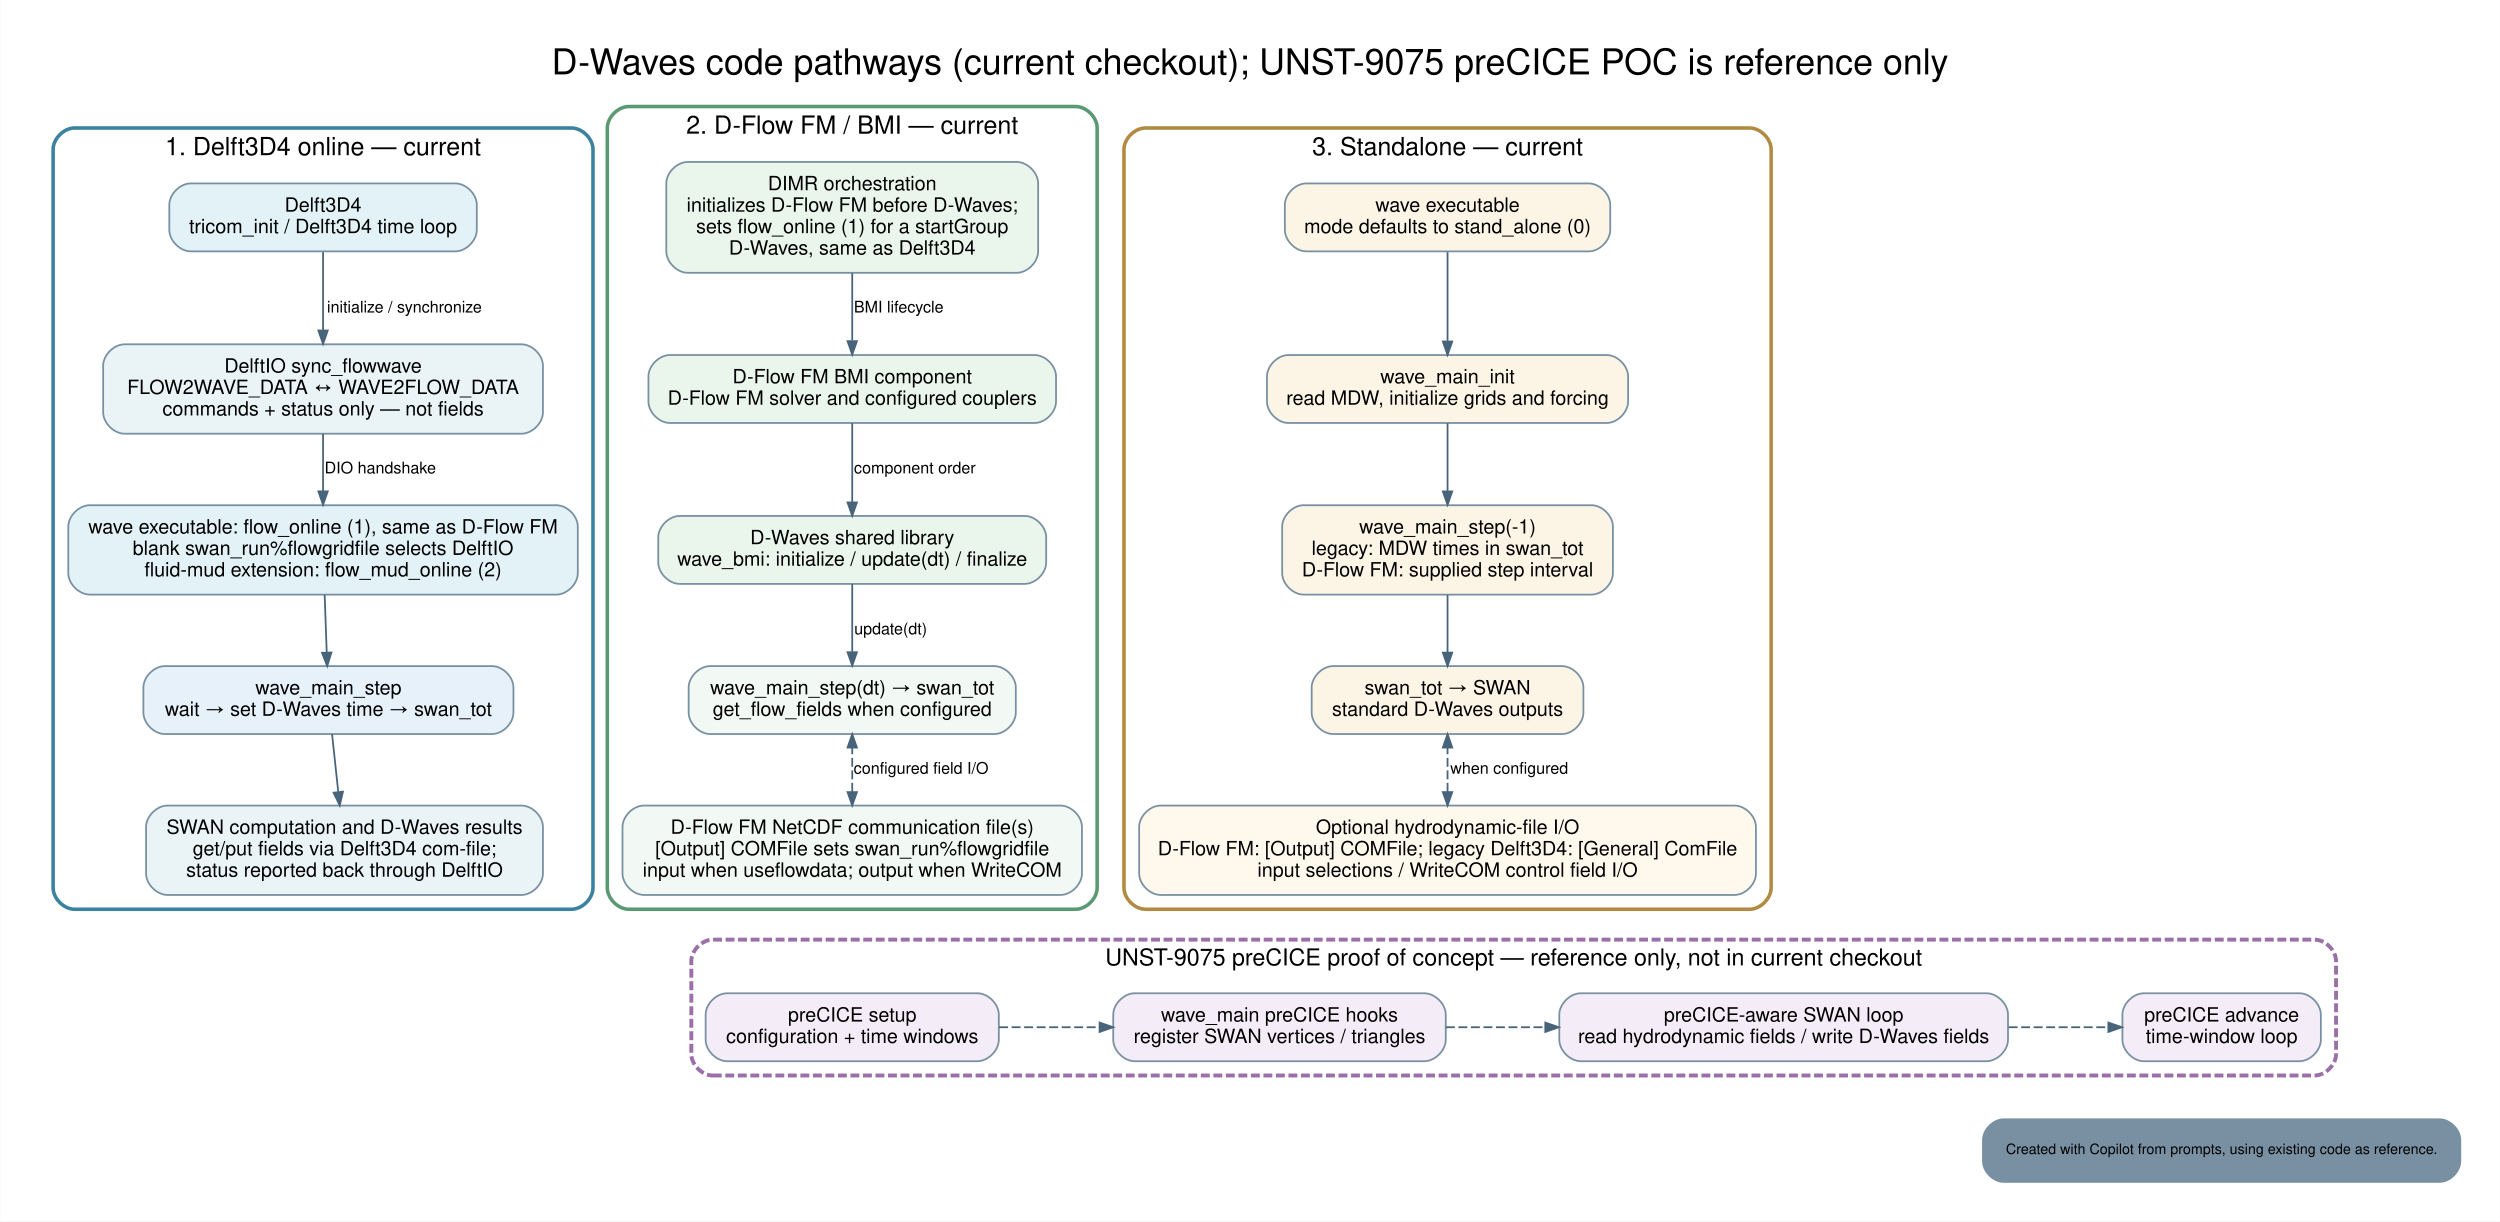
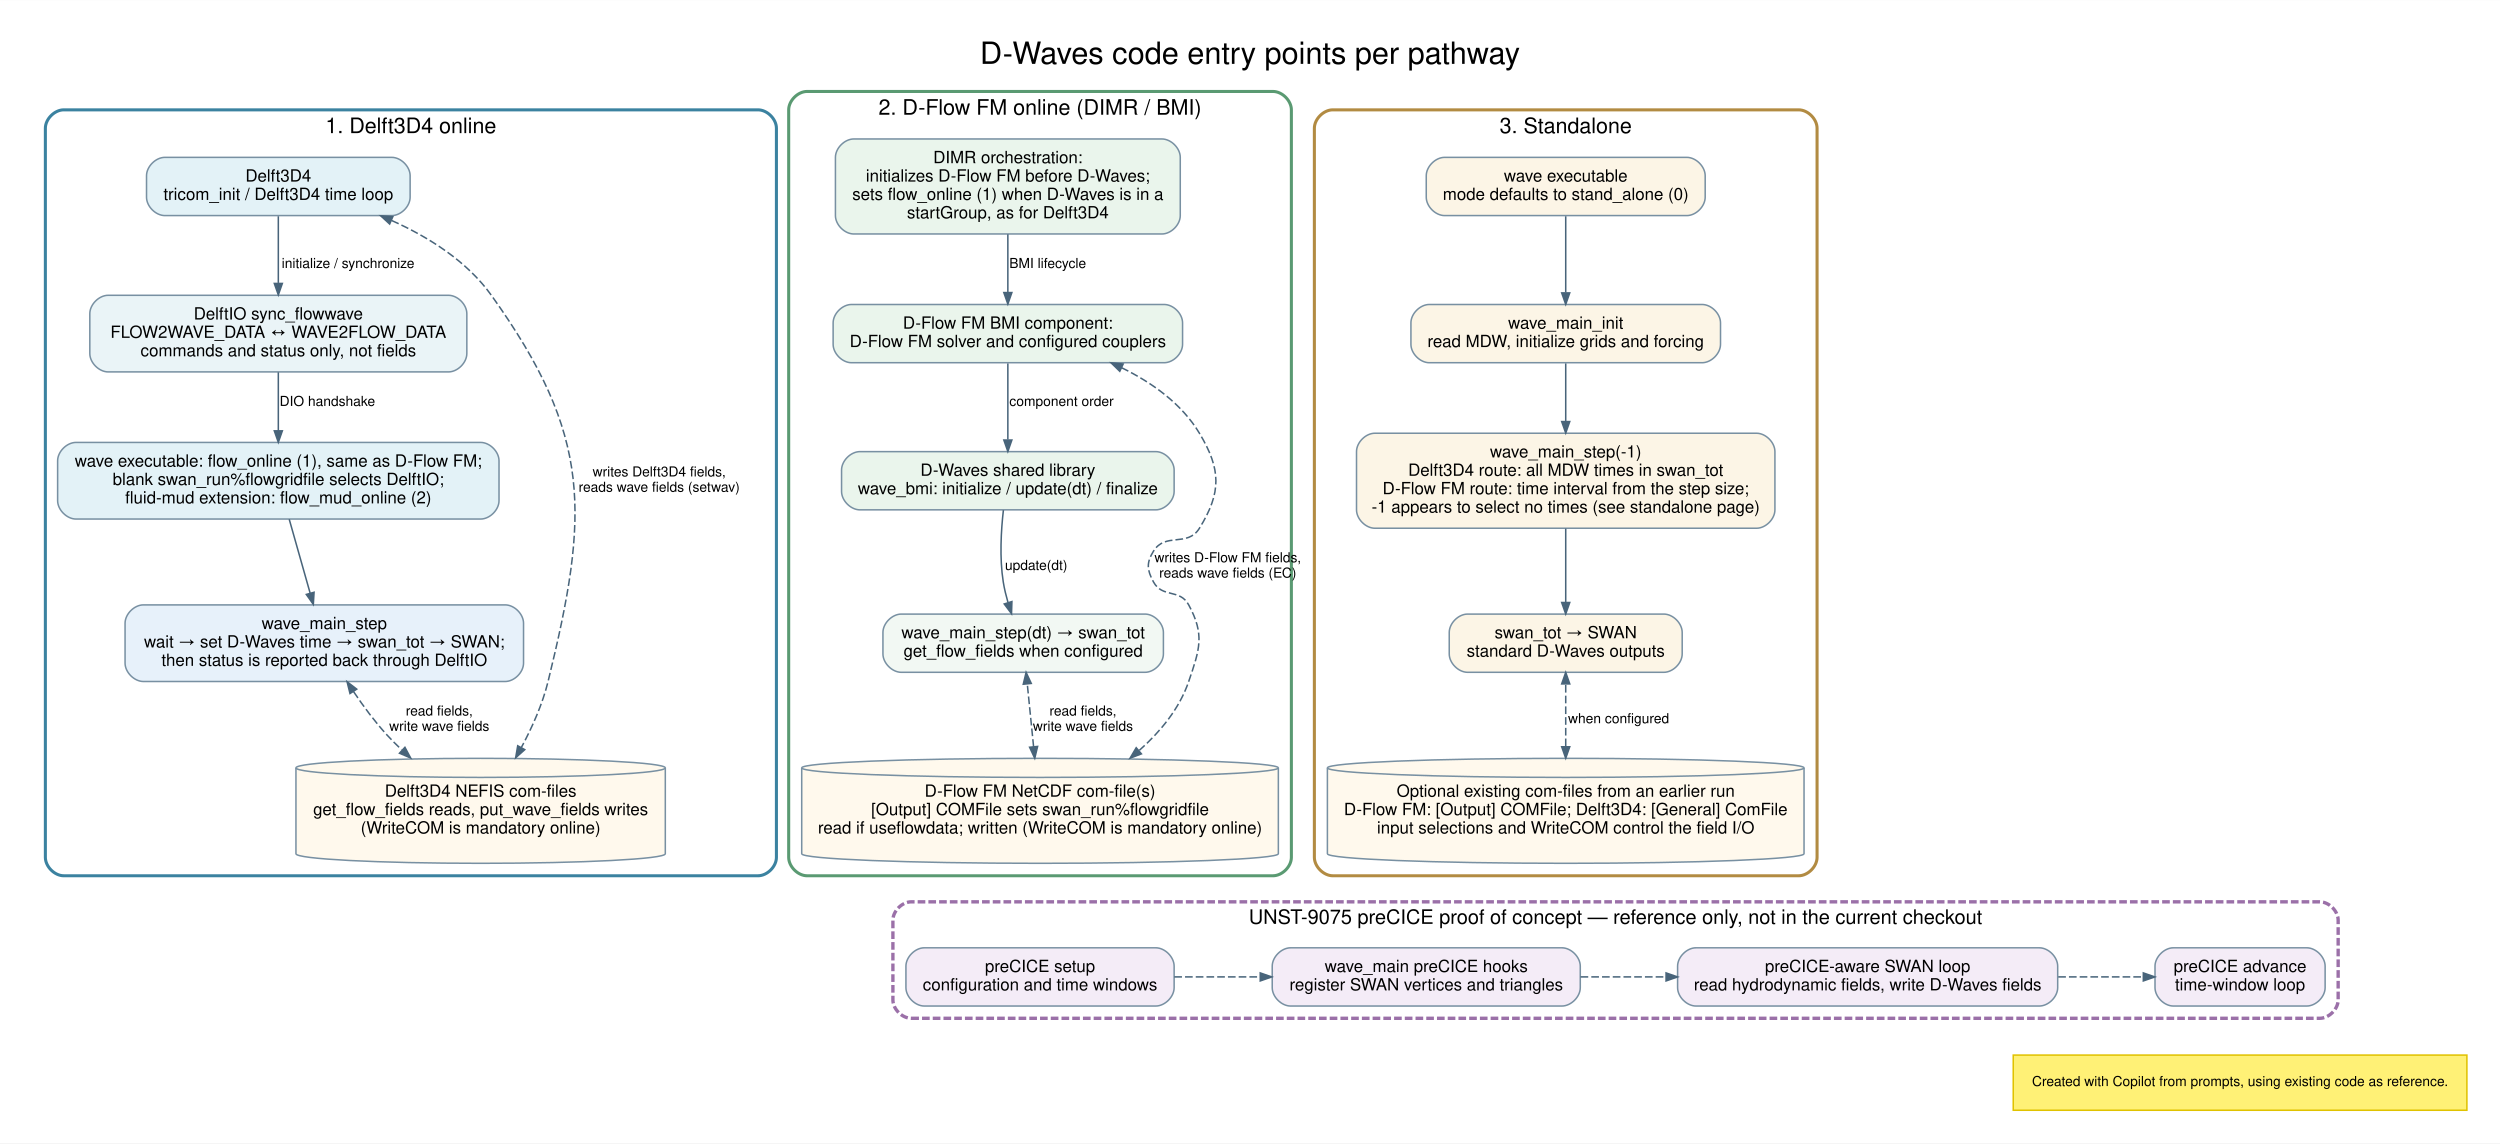
- <svg xmlns="http://www.w3.org/2000/svg" width="1398pt" height="683pt" viewBox="0.00 0.00 1398.20 683.20">
-   <g id="graph0" class="graph" transform="scale(1 1) rotate(0) translate(21.6 661.6)">
-     <polygon fill="#ffffff" stroke="transparent" points="-21.6,21.6 -21.6,-661.6 1376.6,-661.6 1376.6,21.6 -21.6,21.6" />
-     <text text-anchor="middle" x="677.5" y="-620" font-family="Helvetica,sans-Serif" font-size="20.00" fill="#000000">D-Waves code pathways (current checkout); UNST-9075 preCICE POC is reference only</text>
+ <svg xmlns="http://www.w3.org/2000/svg" width="1631pt" height="746pt" viewBox="0.00 0.00 1631.20 745.95">
+   <g id="graph0" class="graph" transform="scale(1 1) rotate(0) translate(21.6 724.35)">
+     <polygon fill="#ffffff" stroke="transparent" points="-21.6,21.6 -21.6,-724.35 1609.6,-724.35 1609.6,21.6 -21.6,21.6" />
+     <text text-anchor="middle" x="794" y="-682.75" font-family="Helvetica,sans-Serif" font-size="20.00" fill="#000000">D-Waves code entry points per pathway</text>
    <g id="clust1" class="cluster">
-       <path fill="#ffffff" stroke="#3b82a0" stroke-width="2" d="M20,-153C20,-153 298,-153 298,-153 304,-153 310,-159 310,-165 310,-165 310,-578 310,-578 310,-584 304,-590 298,-590 298,-590 20,-590 20,-590 14,-590 8,-584 8,-578 8,-578 8,-165 8,-165 8,-159 14,-153 20,-153" />
-       <text text-anchor="middle" x="159" y="-574.8" font-family="Helvetica,sans-Serif" font-size="14.00" fill="#000000">1. Delft3D4 online — current</text>
+       <path fill="#ffffff" stroke="#3b82a0" stroke-width="2" d="M20,-153C20,-153 473,-153 473,-153 479,-153 485,-159 485,-165 485,-165 485,-640.75 485,-640.75 485,-646.75 479,-652.75 473,-652.75 473,-652.75 20,-652.75 20,-652.75 14,-652.75 8,-646.75 8,-640.75 8,-640.75 8,-165 8,-165 8,-159 14,-153 20,-153" />
+       <text text-anchor="middle" x="246.5" y="-637.55" font-family="Helvetica,sans-Serif" font-size="14.00" fill="#000000">1. Delft3D4 online</text>
    </g>
    <g id="clust2" class="cluster">
-       <path fill="#ffffff" stroke="#5a9a72" stroke-width="2" d="M330,-153C330,-153 580,-153 580,-153 586,-153 592,-159 592,-165 592,-165 592,-590 592,-590 592,-596 586,-602 580,-602 580,-602 330,-602 330,-602 324,-602 318,-596 318,-590 318,-590 318,-165 318,-165 318,-159 324,-153 330,-153" />
-       <text text-anchor="middle" x="455" y="-586.8" font-family="Helvetica,sans-Serif" font-size="14.00" fill="#000000">2. D-Flow FM / BMI — current</text>
+       <path fill="#ffffff" stroke="#5a9a72" stroke-width="2" d="M505,-153C505,-153 809,-153 809,-153 815,-153 821,-159 821,-165 821,-165 821,-652.75 821,-652.75 821,-658.75 815,-664.75 809,-664.75 809,-664.75 505,-664.75 505,-664.75 499,-664.75 493,-658.75 493,-652.75 493,-652.75 493,-165 493,-165 493,-159 499,-153 505,-153" />
+       <text text-anchor="middle" x="657" y="-649.55" font-family="Helvetica,sans-Serif" font-size="14.00" fill="#000000">2. D-Flow FM online (DIMR / BMI)</text>
    </g>
    <g id="clust3" class="cluster">
-       <path fill="#ffffff" stroke="#b28b42" stroke-width="2" d="M619,-153C619,-153 957,-153 957,-153 963,-153 969,-159 969,-165 969,-165 969,-578 969,-578 969,-584 963,-590 957,-590 957,-590 619,-590 619,-590 613,-590 607,-584 607,-578 607,-578 607,-165 607,-165 607,-159 613,-153 619,-153" />
-       <text text-anchor="middle" x="788" y="-574.8" font-family="Helvetica,sans-Serif" font-size="14.00" fill="#000000">3. Standalone — current</text>
+       <path fill="#ffffff" stroke="#b28b42" stroke-width="2" d="M848,-153C848,-153 1152,-153 1152,-153 1158,-153 1164,-159 1164,-165 1164,-165 1164,-640.75 1164,-640.75 1164,-646.75 1158,-652.75 1152,-652.75 1152,-652.75 848,-652.75 848,-652.75 842,-652.75 836,-646.75 836,-640.75 836,-640.75 836,-165 836,-165 836,-159 842,-153 848,-153" />
+       <text text-anchor="middle" x="1000" y="-637.55" font-family="Helvetica,sans-Serif" font-size="14.00" fill="#000000">3. Standalone</text>
    </g>
    <g id="clust4" class="cluster">
-       <path fill="#ffffff" stroke="#9b70a8" stroke-width="2.2" stroke-dasharray="5,2" d="M377,-60C377,-60 1273,-60 1273,-60 1279,-60 1285,-66 1285,-72 1285,-72 1285,-124 1285,-124 1285,-130 1279,-136 1273,-136 1273,-136 377,-136 377,-136 371,-136 365,-130 365,-124 365,-124 365,-72 365,-72 365,-66 371,-60 377,-60" />
-       <text text-anchor="middle" x="825" y="-121.6" font-family="Helvetica,sans-Serif" font-size="13.00" fill="#000000">UNST-9075 preCICE proof of concept — reference only, not in current checkout</text>
+       <path fill="#ffffff" stroke="#9b70a8" stroke-width="2.2" stroke-dasharray="5,2" d="M573,-60C573,-60 1492,-60 1492,-60 1498,-60 1504,-66 1504,-72 1504,-72 1504,-124 1504,-124 1504,-130 1498,-136 1492,-136 1492,-136 573,-136 573,-136 567,-136 561,-130 561,-124 561,-124 561,-72 561,-72 561,-66 567,-60 573,-60" />
+       <text text-anchor="middle" x="1032.5" y="-121.6" font-family="Helvetica,sans-Serif" font-size="13.00" fill="#000000">UNST-9075 preCICE proof of concept — reference only, not in the current checkout</text>
    </g>
    <g id="node1" class="node">
-       <path fill="#e3f2f7" stroke="#7890a2" d="M233,-559C233,-559 85,-559 85,-559 79,-559 73,-553 73,-547 73,-547 73,-533 73,-533 73,-527 79,-521 85,-521 85,-521 233,-521 233,-521 239,-521 245,-527 245,-533 245,-533 245,-547 245,-547 245,-553 239,-559 233,-559" />
-       <text text-anchor="middle" x="159" y="-543.2" font-family="Helvetica,sans-Serif" font-size="11.00" fill="#000000">Delft3D4</text>
-       <text text-anchor="middle" x="159" y="-531.2" font-family="Helvetica,sans-Serif" font-size="11.00" fill="#000000">tricom_init / Delft3D4 time loop</text>
+       <path fill="#e3f2f7" stroke="#7890a2" d="M234,-621.75C234,-621.75 86,-621.75 86,-621.75 80,-621.75 74,-615.75 74,-609.75 74,-609.75 74,-595.75 74,-595.75 74,-589.75 80,-583.75 86,-583.75 86,-583.75 234,-583.75 234,-583.75 240,-583.75 246,-589.75 246,-595.75 246,-595.75 246,-609.75 246,-609.75 246,-615.75 240,-621.75 234,-621.75" />
+       <text text-anchor="middle" x="160" y="-605.95" font-family="Helvetica,sans-Serif" font-size="11.00" fill="#000000">Delft3D4</text>
+       <text text-anchor="middle" x="160" y="-593.95" font-family="Helvetica,sans-Serif" font-size="11.00" fill="#000000">tricom_init / Delft3D4 time loop</text>
    </g>
    <g id="node2" class="node">
-       <path fill="#eaf4f7" stroke="#7890a2" d="M270,-469C270,-469 48,-469 48,-469 42,-469 36,-463 36,-457 36,-457 36,-431 36,-431 36,-425 42,-419 48,-419 48,-419 270,-419 270,-419 276,-419 282,-425 282,-431 282,-431 282,-457 282,-457 282,-463 276,-469 270,-469" />
-       <text text-anchor="middle" x="159" y="-453.2" font-family="Helvetica,sans-Serif" font-size="11.00" fill="#000000">DelftIO sync_flowwave</text>
-       <text text-anchor="middle" x="159" y="-441.2" font-family="Helvetica,sans-Serif" font-size="11.00" fill="#000000">FLOW2WAVE_DATA ↔ WAVE2FLOW_DATA</text>
-       <text text-anchor="middle" x="159" y="-429.2" font-family="Helvetica,sans-Serif" font-size="11.00" fill="#000000">commands + status only — not fields</text>
+       <path fill="#eaf4f7" stroke="#7890a2" d="M271,-531.75C271,-531.75 49,-531.75 49,-531.75 43,-531.75 37,-525.75 37,-519.75 37,-519.75 37,-493.75 37,-493.75 37,-487.75 43,-481.75 49,-481.75 49,-481.75 271,-481.75 271,-481.75 277,-481.75 283,-487.75 283,-493.75 283,-493.75 283,-519.75 283,-519.75 283,-525.75 277,-531.75 271,-531.75" />
+       <text text-anchor="middle" x="160" y="-515.95" font-family="Helvetica,sans-Serif" font-size="11.00" fill="#000000">DelftIO sync_flowwave</text>
+       <text text-anchor="middle" x="160" y="-503.95" font-family="Helvetica,sans-Serif" font-size="11.00" fill="#000000">FLOW2WAVE_DATA ↔ WAVE2FLOW_DATA</text>
+       <text text-anchor="middle" x="160" y="-491.95" font-family="Helvetica,sans-Serif" font-size="11.00" fill="#000000">commands and status only, not fields</text>
    </g>
    <g id="edge1" class="edge">
-       <path fill="none" stroke="#48647a" d="M159,-520.573C159,-508.092 159,-491.558 159,-477.048" />
-       <polygon fill="#48647a" stroke="#48647a" points="161.625,-476.735 159,-469.235 156.375,-476.735 161.625,-476.735" />
-       <text text-anchor="middle" x="204.5" y="-486.8" font-family="Helvetica,sans-Serif" font-size="9.00" fill="#000000">initialize / synchronize</text>
+       <path fill="none" stroke="#48647a" d="M160,-583.323C160,-570.842 160,-554.308 160,-539.798" />
+       <polygon fill="#48647a" stroke="#48647a" points="162.625,-539.485 160,-531.985 157.375,-539.485 162.625,-539.485" />
+       <text text-anchor="middle" x="205.5" y="-549.55" font-family="Helvetica,sans-Serif" font-size="9.00" fill="#000000">initialize / synchronize</text>
+     </g>
+     <g id="node5" class="node">
+       <path fill="#fff9ed" stroke="#7890a2" d="M412.5,-223.398C412.5,-226.834 358.49,-229.625 292,-229.625 225.51,-229.625 171.5,-226.834 171.5,-223.398 171.5,-223.398 171.5,-167.352 171.5,-167.352 171.5,-163.916 225.51,-161.125 292,-161.125 358.49,-161.125 412.5,-163.916 412.5,-167.352 412.5,-167.352 412.5,-223.398 412.5,-223.398" />
+       <path fill="none" stroke="#7890a2" d="M412.5,-223.398C412.5,-219.962 358.49,-217.171 292,-217.171 225.51,-217.171 171.5,-219.962 171.5,-223.398" />
+       <text text-anchor="middle" x="292" y="-204.575" font-family="Helvetica,sans-Serif" font-size="11.00" fill="#000000">Delft3D4 NEFIS com-files</text>
+       <text text-anchor="middle" x="292" y="-192.575" font-family="Helvetica,sans-Serif" font-size="11.00" fill="#000000">get_flow_fields reads, put_wave_fields writes</text>
+       <text text-anchor="middle" x="292" y="-180.575" font-family="Helvetica,sans-Serif" font-size="11.00" fill="#000000">(WriteCOM is mandatory online)</text>
+     </g>
+     <g id="edge5" class="edge">
+       <path fill="none" stroke="#48647a" stroke-dasharray="5,2" d="M233.968,-580.53C258.3,-569.628 283.149,-553.919 299,-531.75 364.839,-439.665 362.946,-389.697 336,-279.75 332.383,-264.993 325.687,-249.949 318.589,-236.73" />
+       <polygon fill="#48647a" stroke="#48647a" points="232.639,-578.244 226.787,-583.62 234.714,-583.067 232.639,-578.244" />
+       <polygon fill="#48647a" stroke="#48647a" points="320.788,-235.281 314.856,-229.994 316.196,-237.826 320.788,-235.281" />
+       <text text-anchor="middle" x="408.5" y="-413.55" font-family="Helvetica,sans-Serif" font-size="9.00" fill="#000000">writes Delft3D4 fields,</text>
+       <text text-anchor="middle" x="408.5" y="-403.55" font-family="Helvetica,sans-Serif" font-size="9.00" fill="#000000">reads wave fields (setwav)</text>
    </g>
    <g id="node3" class="node">
-       <path fill="#e3f2f7" stroke="#7890a2" d="M289.5,-379C289.5,-379 28.5,-379 28.5,-379 22.5,-379 16.5,-373 16.5,-367 16.5,-367 16.5,-341 16.5,-341 16.5,-335 22.5,-329 28.5,-329 28.5,-329 289.5,-329 289.5,-329 295.5,-329 301.5,-335 301.5,-341 301.5,-341 301.5,-367 301.5,-367 301.5,-373 295.5,-379 289.5,-379" />
-       <text text-anchor="middle" x="159" y="-363.2" font-family="Helvetica,sans-Serif" font-size="11.00" fill="#000000">wave executable: flow_online (1), same as D-Flow FM</text>
-       <text text-anchor="middle" x="159" y="-351.2" font-family="Helvetica,sans-Serif" font-size="11.00" fill="#000000">blank swan_run%flowgridfile selects DelftIO</text>
-       <text text-anchor="middle" x="159" y="-339.2" font-family="Helvetica,sans-Serif" font-size="11.00" fill="#000000">fluid-mud extension: flow_mud_online (2)</text>
+       <path fill="#e3f2f7" stroke="#7890a2" d="M292,-435.75C292,-435.75 28,-435.75 28,-435.75 22,-435.75 16,-429.75 16,-423.75 16,-423.75 16,-397.75 16,-397.75 16,-391.75 22,-385.75 28,-385.75 28,-385.75 292,-385.75 292,-385.75 298,-385.75 304,-391.75 304,-397.75 304,-397.75 304,-423.75 304,-423.75 304,-429.75 298,-435.75 292,-435.75" />
+       <text text-anchor="middle" x="160" y="-419.95" font-family="Helvetica,sans-Serif" font-size="11.00" fill="#000000">wave executable: flow_online (1), same as D-Flow FM;</text>
+       <text text-anchor="middle" x="160" y="-407.95" font-family="Helvetica,sans-Serif" font-size="11.00" fill="#000000">blank swan_run%flowgridfile selects DelftIO;</text>
+       <text text-anchor="middle" x="160" y="-395.95" font-family="Helvetica,sans-Serif" font-size="11.00" fill="#000000">fluid-mud extension: flow_mud_online (2)</text>
    </g>
    <g id="edge2" class="edge">
-       <path fill="none" stroke="#48647a" d="M159,-418.93C159,-408.969 159,-397.375 159,-386.764" />
-       <polygon fill="#48647a" stroke="#48647a" points="161.625,-386.748 159,-379.248 156.375,-386.748 161.625,-386.748" />
-       <text text-anchor="middle" x="191" y="-396.8" font-family="Helvetica,sans-Serif" font-size="9.00" fill="#000000">DIO handshake</text>
+       <path fill="none" stroke="#48647a" d="M160,-481.527C160,-469.842 160,-455.812 160,-443.337" />
+       <polygon fill="#48647a" stroke="#48647a" points="162.625,-443.304 160,-435.804 157.375,-443.304 162.625,-443.304" />
+       <text text-anchor="middle" x="192" y="-459.55" font-family="Helvetica,sans-Serif" font-size="9.00" fill="#000000">DIO handshake</text>
    </g>
    <g id="node4" class="node">
-       <path fill="#e7f1fa" stroke="#7890a2" d="M253.5,-289C253.5,-289 70.5,-289 70.5,-289 64.5,-289 58.5,-283 58.5,-277 58.5,-277 58.5,-263 58.5,-263 58.5,-257 64.5,-251 70.5,-251 70.5,-251 253.5,-251 253.5,-251 259.5,-251 265.5,-257 265.5,-263 265.5,-263 265.5,-277 265.5,-277 265.5,-283 259.5,-289 253.5,-289" />
-       <text text-anchor="middle" x="162" y="-273.2" font-family="Helvetica,sans-Serif" font-size="11.00" fill="#000000">wave_main_step</text>
-       <text text-anchor="middle" x="162" y="-261.2" font-family="Helvetica,sans-Serif" font-size="11.00" fill="#000000">wait → set D-Waves time → swan_tot</text>
+       <path fill="#e7f1fa" stroke="#7890a2" d="M308,-329.75C308,-329.75 72,-329.75 72,-329.75 66,-329.75 60,-323.75 60,-317.75 60,-317.75 60,-291.75 60,-291.75 60,-285.75 66,-279.75 72,-279.75 72,-279.75 308,-279.75 308,-279.75 314,-279.75 320,-285.75 320,-291.75 320,-291.75 320,-317.75 320,-317.75 320,-323.75 314,-329.75 308,-329.75" />
+       <text text-anchor="middle" x="190" y="-313.95" font-family="Helvetica,sans-Serif" font-size="11.00" fill="#000000">wave_main_step</text>
+       <text text-anchor="middle" x="190" y="-301.95" font-family="Helvetica,sans-Serif" font-size="11.00" fill="#000000">wait → set D-Waves time → swan_tot → SWAN;</text>
+       <text text-anchor="middle" x="190" y="-289.95" font-family="Helvetica,sans-Serif" font-size="11.00" fill="#000000">then status is reported back through DelftIO</text>
    </g>
    <g id="edge3" class="edge">
-       <path fill="none" stroke="#48647a" d="M159.9,-328.797C160.263,-318.631 160.682,-306.892 161.05,-296.59" />
-       <polygon fill="#48647a" stroke="#48647a" points="163.675,-296.63 161.32,-289.041 158.429,-296.443 163.675,-296.63" />
-     </g>
-     <g id="node5" class="node">
-       <path fill="#eaf4f7" stroke="#7890a2" d="M270,-211C270,-211 72,-211 72,-211 66,-211 60,-205 60,-199 60,-199 60,-173 60,-173 60,-167 66,-161 72,-161 72,-161 270,-161 270,-161 276,-161 282,-167 282,-173 282,-173 282,-199 282,-199 282,-205 276,-211 270,-211" />
-       <text text-anchor="middle" x="171" y="-195.2" font-family="Helvetica,sans-Serif" font-size="11.00" fill="#000000">SWAN computation and D-Waves results</text>
-       <text text-anchor="middle" x="171" y="-183.2" font-family="Helvetica,sans-Serif" font-size="11.00" fill="#000000">get/put fields via Delft3D4 com-file;</text>
-       <text text-anchor="middle" x="171" y="-171.2" font-family="Helvetica,sans-Serif" font-size="11.00" fill="#000000">status reported back through DelftIO</text>
+       <path fill="none" stroke="#48647a" d="M167.11,-385.63C171.19,-371.214 176.358,-352.951 180.751,-337.429" />
+       <polygon fill="#48647a" stroke="#48647a" points="183.321,-337.989 182.838,-330.058 178.269,-336.559 183.321,-337.989" />
    </g>
    <g id="edge4" class="edge">
-       <path fill="none" stroke="#48647a" d="M164.042,-250.939C165.06,-241.435 166.321,-229.67 167.488,-218.776" />
-       <polygon fill="#48647a" stroke="#48647a" points="170.128,-218.78 168.317,-211.043 164.908,-218.22 170.128,-218.78" />
+       <path fill="none" stroke="#48647a" stroke-dasharray="5,2" d="M209.103,-273.127C215.522,-263.57 223.078,-253.341 231,-244.75 233.944,-241.557 237.101,-238.394 240.371,-235.303" />
+       <polygon fill="#48647a" stroke="#48647a" points="206.77,-271.897 204.85,-279.608 211.16,-274.777 206.77,-271.897" />
+       <polygon fill="#48647a" stroke="#48647a" points="242.598,-236.824 246.36,-229.825 239.054,-232.95 242.598,-236.824" />
+       <text text-anchor="middle" x="265" y="-257.55" font-family="Helvetica,sans-Serif" font-size="9.00" fill="#000000">read fields,</text>
+       <text text-anchor="middle" x="265" y="-247.55" font-family="Helvetica,sans-Serif" font-size="9.00" fill="#000000">write wave fields</text>
    </g>
    <g id="node16" class="node">
-       <path fill="#f4ecf7" stroke="#7890a2" d="M525,-106C525,-106 385,-106 385,-106 379,-106 373,-100 373,-94 373,-94 373,-80 373,-80 373,-74 379,-68 385,-68 385,-68 525,-68 525,-68 531,-68 537,-74 537,-80 537,-80 537,-94 537,-94 537,-100 531,-106 525,-106" />
-       <text text-anchor="middle" x="455" y="-90.2" font-family="Helvetica,sans-Serif" font-size="11.00" fill="#000000">preCICE setup</text>
-       <text text-anchor="middle" x="455" y="-78.2" font-family="Helvetica,sans-Serif" font-size="11.00" fill="#000000">configuration + time windows</text>
+       <path fill="#f4ecf7" stroke="#7890a2" d="M732.5,-106C732.5,-106 581.5,-106 581.5,-106 575.5,-106 569.5,-100 569.5,-94 569.5,-94 569.5,-80 569.5,-80 569.5,-74 575.5,-68 581.5,-68 581.5,-68 732.5,-68 732.5,-68 738.5,-68 744.5,-74 744.5,-80 744.5,-80 744.5,-94 744.5,-94 744.5,-100 738.5,-106 732.5,-106" />
+       <text text-anchor="middle" x="657" y="-90.2" font-family="Helvetica,sans-Serif" font-size="11.00" fill="#000000">preCICE setup</text>
+       <text text-anchor="middle" x="657" y="-78.2" font-family="Helvetica,sans-Serif" font-size="11.00" fill="#000000">configuration and time windows</text>
    </g>
    <g id="node6" class="node">
-       <path fill="#eaf5ec" stroke="#7890a2" d="M547,-571C547,-571 363,-571 363,-571 357,-571 351,-565 351,-559 351,-559 351,-521 351,-521 351,-515 357,-509 363,-509 363,-509 547,-509 547,-509 553,-509 559,-515 559,-521 559,-521 559,-559 559,-559 559,-565 553,-571 547,-571" />
-       <text text-anchor="middle" x="455" y="-555.2" font-family="Helvetica,sans-Serif" font-size="11.00" fill="#000000">DIMR orchestration</text>
-       <text text-anchor="middle" x="455" y="-543.2" font-family="Helvetica,sans-Serif" font-size="11.00" fill="#000000">initializes D-Flow FM before D-Waves;</text>
-       <text text-anchor="middle" x="455" y="-531.2" font-family="Helvetica,sans-Serif" font-size="11.00" fill="#000000">sets flow_online (1) for a startGroup</text>
-       <text text-anchor="middle" x="455" y="-519.2" font-family="Helvetica,sans-Serif" font-size="11.00" fill="#000000">D-Waves, same as Delft3D4</text>
+       <path fill="#eaf5ec" stroke="#7890a2" d="M736.5,-633.75C736.5,-633.75 535.5,-633.75 535.5,-633.75 529.5,-633.75 523.5,-627.75 523.5,-621.75 523.5,-621.75 523.5,-583.75 523.5,-583.75 523.5,-577.75 529.5,-571.75 535.5,-571.75 535.5,-571.75 736.5,-571.75 736.5,-571.75 742.5,-571.75 748.5,-577.75 748.5,-583.75 748.5,-583.75 748.5,-621.75 748.5,-621.75 748.5,-627.75 742.5,-633.75 736.5,-633.75" />
+       <text text-anchor="middle" x="636" y="-617.95" font-family="Helvetica,sans-Serif" font-size="11.00" fill="#000000">DIMR orchestration:</text>
+       <text text-anchor="middle" x="636" y="-605.95" font-family="Helvetica,sans-Serif" font-size="11.00" fill="#000000">initializes D-Flow FM before D-Waves;</text>
+       <text text-anchor="middle" x="636" y="-593.95" font-family="Helvetica,sans-Serif" font-size="11.00" fill="#000000">sets flow_online (1) when D-Waves is in a</text>
+       <text text-anchor="middle" x="636" y="-581.95" font-family="Helvetica,sans-Serif" font-size="11.00" fill="#000000">startGroup, as for Delft3D4</text>
    </g>
    <g id="node7" class="node">
-       <path fill="#eaf5ec" stroke="#7890a2" d="M557,-463C557,-463 353,-463 353,-463 347,-463 341,-457 341,-451 341,-451 341,-437 341,-437 341,-431 347,-425 353,-425 353,-425 557,-425 557,-425 563,-425 569,-431 569,-437 569,-437 569,-451 569,-451 569,-457 563,-463 557,-463" />
-       <text text-anchor="middle" x="455" y="-447.2" font-family="Helvetica,sans-Serif" font-size="11.00" fill="#000000">D-Flow FM BMI component</text>
-       <text text-anchor="middle" x="455" y="-435.2" font-family="Helvetica,sans-Serif" font-size="11.00" fill="#000000">D-Flow FM solver and configured couplers</text>
-     </g>
-     <g id="edge5" class="edge">
-       <path fill="none" stroke="#48647a" d="M455,-508.832C455,-496.643 455,-482.797 455,-471.039" />
-       <polygon fill="#48647a" stroke="#48647a" points="457.625,-470.778 455,-463.278 452.375,-470.778 457.625,-470.778" />
-       <text text-anchor="middle" x="481" y="-486.8" font-family="Helvetica,sans-Serif" font-size="9.00" fill="#000000">BMI lifecycle</text>
+       <path fill="#eaf5ec" stroke="#7890a2" d="M738,-525.75C738,-525.75 534,-525.75 534,-525.75 528,-525.75 522,-519.75 522,-513.75 522,-513.75 522,-499.75 522,-499.75 522,-493.75 528,-487.75 534,-487.75 534,-487.75 738,-487.75 738,-487.75 744,-487.75 750,-493.75 750,-499.75 750,-499.75 750,-513.75 750,-513.75 750,-519.75 744,-525.75 738,-525.75" />
+       <text text-anchor="middle" x="636" y="-509.95" font-family="Helvetica,sans-Serif" font-size="11.00" fill="#000000">D-Flow FM BMI component:</text>
+       <text text-anchor="middle" x="636" y="-497.95" font-family="Helvetica,sans-Serif" font-size="11.00" fill="#000000">D-Flow FM solver and configured couplers</text>
+     </g>
+     <g id="edge6" class="edge">
+       <path fill="none" stroke="#48647a" d="M636,-571.582C636,-559.393 636,-545.547 636,-533.789" />
+       <polygon fill="#48647a" stroke="#48647a" points="638.625,-533.528 636,-526.028 633.375,-533.528 638.625,-533.528" />
+       <text text-anchor="middle" x="662" y="-549.55" font-family="Helvetica,sans-Serif" font-size="9.00" fill="#000000">BMI lifecycle</text>
    </g>
    <g id="node8" class="node">
-       <path fill="#eaf5ec" stroke="#7890a2" d="M551.5,-373C551.5,-373 358.5,-373 358.5,-373 352.5,-373 346.5,-367 346.5,-361 346.5,-361 346.5,-347 346.5,-347 346.5,-341 352.5,-335 358.5,-335 358.5,-335 551.5,-335 551.5,-335 557.5,-335 563.5,-341 563.5,-347 563.5,-347 563.5,-361 563.5,-361 563.5,-367 557.5,-373 551.5,-373" />
-       <text text-anchor="middle" x="455" y="-357.2" font-family="Helvetica,sans-Serif" font-size="11.00" fill="#000000">D-Waves shared library</text>
-       <text text-anchor="middle" x="455" y="-345.2" font-family="Helvetica,sans-Serif" font-size="11.00" fill="#000000">wave_bmi: initialize / update(dt) / finalize</text>
-     </g>
-     <g id="edge6" class="edge">
-       <path fill="none" stroke="#48647a" d="M455,-424.913C455,-412.026 455,-394.839 455,-380.612" />
-       <polygon fill="#48647a" stroke="#48647a" points="457.625,-380.559 455,-373.059 452.375,-380.559 457.625,-380.559" />
-       <text text-anchor="middle" x="490" y="-396.8" font-family="Helvetica,sans-Serif" font-size="9.00" fill="#000000">component order</text>
+       <path fill="#eaf5ec" stroke="#7890a2" d="M732.5,-429.75C732.5,-429.75 539.5,-429.75 539.5,-429.75 533.5,-429.75 527.5,-423.75 527.5,-417.75 527.5,-417.75 527.5,-403.75 527.5,-403.75 527.5,-397.75 533.5,-391.75 539.5,-391.75 539.5,-391.75 732.5,-391.75 732.5,-391.75 738.5,-391.75 744.5,-397.75 744.5,-403.75 744.5,-403.75 744.5,-417.75 744.5,-417.75 744.5,-423.75 738.5,-429.75 732.5,-429.75" />
+       <text text-anchor="middle" x="636" y="-413.95" font-family="Helvetica,sans-Serif" font-size="11.00" fill="#000000">D-Waves shared library</text>
+       <text text-anchor="middle" x="636" y="-401.95" font-family="Helvetica,sans-Serif" font-size="11.00" fill="#000000">wave_bmi: initialize / update(dt) / finalize</text>
+     </g>
+     <g id="edge7" class="edge">
+       <path fill="none" stroke="#48647a" d="M636,-487.323C636,-473.046 636,-453.468 636,-437.682" />
+       <polygon fill="#48647a" stroke="#48647a" points="638.625,-437.32 636,-429.82 633.375,-437.321 638.625,-437.32" />
+       <text text-anchor="middle" x="671" y="-459.55" font-family="Helvetica,sans-Serif" font-size="9.00" fill="#000000">component order</text>
+     </g>
+     <g id="node10" class="node">
+       <path fill="#fff9ed" stroke="#7890a2" d="M812.5,-223.398C812.5,-226.834 742.802,-229.625 657,-229.625 571.198,-229.625 501.5,-226.834 501.5,-223.398 501.5,-223.398 501.5,-167.352 501.5,-167.352 501.5,-163.916 571.198,-161.125 657,-161.125 742.802,-161.125 812.5,-163.916 812.5,-167.352 812.5,-167.352 812.5,-223.398 812.5,-223.398" />
+       <path fill="none" stroke="#7890a2" d="M812.5,-223.398C812.5,-219.962 742.802,-217.171 657,-217.171 571.198,-217.171 501.5,-219.962 501.5,-223.398" />
+       <text text-anchor="middle" x="657" y="-204.575" font-family="Helvetica,sans-Serif" font-size="11.00" fill="#000000">D-Flow FM NetCDF com-file(s)</text>
+       <text text-anchor="middle" x="657" y="-192.575" font-family="Helvetica,sans-Serif" font-size="11.00" fill="#000000">[Output] COMFile sets swan_run%flowgridfile</text>
+       <text text-anchor="middle" x="657" y="-180.575" font-family="Helvetica,sans-Serif" font-size="11.00" fill="#000000">read if useflowdata; written (WriteCOM is mandatory online)</text>
+     </g>
+     <g id="edge10" class="edge">
+       <path fill="none" stroke="#48647a" stroke-dasharray="5,2" d="M710.14,-484.536C730.16,-474.752 749.457,-460.965 761,-441.75 775.19,-418.129 775.487,-403.19 761,-379.75 753.163,-367.069 738.837,-377.431 731,-364.75 726.327,-357.189 726.766,-352.566 731,-344.75 736.813,-334.019 748.187,-340.481 754,-329.75 764.585,-310.21 761.17,-300.784 754,-279.75 748.014,-262.189 735.688,-247.136 721.77,-234.815" />
+       <polygon fill="#48647a" stroke="#48647a" points="709.026,-482.159 703.333,-487.702 711.24,-486.919 709.026,-482.159" />
+       <polygon fill="#48647a" stroke="#48647a" points="723.145,-232.539 715.722,-229.702 719.755,-236.548 723.145,-232.539" />
+       <text text-anchor="middle" x="779.5" y="-357.55" font-family="Helvetica,sans-Serif" font-size="9.00" fill="#000000">writes D-Flow FM fields,</text>
+       <text text-anchor="middle" x="779.5" y="-347.55" font-family="Helvetica,sans-Serif" font-size="9.00" fill="#000000">reads wave fields (EC)</text>
    </g>
    <g id="node9" class="node">
-       <path fill="#f2f8f3" stroke="#7890a2" d="M534.5,-289C534.5,-289 375.5,-289 375.5,-289 369.5,-289 363.5,-283 363.5,-277 363.5,-277 363.5,-263 363.5,-263 363.5,-257 369.5,-251 375.5,-251 375.5,-251 534.5,-251 534.5,-251 540.5,-251 546.5,-257 546.5,-263 546.5,-263 546.5,-277 546.5,-277 546.5,-283 540.5,-289 534.5,-289" />
-       <text text-anchor="middle" x="455" y="-273.2" font-family="Helvetica,sans-Serif" font-size="11.00" fill="#000000">wave_main_step(dt) → swan_tot</text>
-       <text text-anchor="middle" x="455" y="-261.2" font-family="Helvetica,sans-Serif" font-size="11.00" fill="#000000">get_flow_fields when configured</text>
-     </g>
-     <g id="edge7" class="edge">
-       <path fill="none" stroke="#48647a" d="M455,-334.939C455,-323.742 455,-309.406 455,-297.054" />
-       <polygon fill="#48647a" stroke="#48647a" points="457.625,-296.776 455,-289.276 452.375,-296.776 457.625,-296.776" />
-       <text text-anchor="middle" x="476.5" y="-306.8" font-family="Helvetica,sans-Serif" font-size="9.00" fill="#000000">update(dt)</text>
-     </g>
-     <g id="node10" class="node">
-       <path fill="#f2f8f3" stroke="#7890a2" d="M571.5,-211C571.5,-211 338.5,-211 338.5,-211 332.5,-211 326.5,-205 326.5,-199 326.5,-199 326.5,-173 326.5,-173 326.5,-167 332.5,-161 338.5,-161 338.5,-161 571.5,-161 571.5,-161 577.5,-161 583.5,-167 583.5,-173 583.5,-173 583.5,-199 583.5,-199 583.5,-205 577.5,-211 571.5,-211" />
-       <text text-anchor="middle" x="455" y="-195.2" font-family="Helvetica,sans-Serif" font-size="11.00" fill="#000000">D-Flow FM NetCDF communication file(s)</text>
-       <text text-anchor="middle" x="455" y="-183.2" font-family="Helvetica,sans-Serif" font-size="11.00" fill="#000000">[Output] COMFile sets swan_run%flowgridfile</text>
-       <text text-anchor="middle" x="455" y="-171.2" font-family="Helvetica,sans-Serif" font-size="11.00" fill="#000000">input when useflowdata; output when WriteCOM</text>
+       <path fill="#f2f8f3" stroke="#7890a2" d="M725.5,-323.75C725.5,-323.75 566.5,-323.75 566.5,-323.75 560.5,-323.75 554.5,-317.75 554.5,-311.75 554.5,-311.75 554.5,-297.75 554.5,-297.75 554.5,-291.75 560.5,-285.75 566.5,-285.75 566.5,-285.75 725.5,-285.75 725.5,-285.75 731.5,-285.75 737.5,-291.75 737.5,-297.75 737.5,-297.75 737.5,-311.75 737.5,-311.75 737.5,-317.75 731.5,-323.75 725.5,-323.75" />
+       <text text-anchor="middle" x="646" y="-307.95" font-family="Helvetica,sans-Serif" font-size="11.00" fill="#000000">wave_main_step(dt) → swan_tot</text>
+       <text text-anchor="middle" x="646" y="-295.95" font-family="Helvetica,sans-Serif" font-size="11.00" fill="#000000">get_flow_fields when configured</text>
    </g>
    <g id="edge8" class="edge">
-       <path fill="none" stroke="#48647a" stroke-dasharray="5,2" d="M455,-218.682C455,-226.854 455,-235.521 455,-243.36" />
-       <polygon fill="#48647a" stroke="#48647a" points="457.625,-218.543 455,-211.043 452.375,-218.543 457.625,-218.543" />
-       <polygon fill="#48647a" stroke="#48647a" points="452.375,-243.439 455,-250.939 457.625,-243.439 452.375,-243.439" />
-       <text text-anchor="middle" x="493.5" y="-228.8" font-family="Helvetica,sans-Serif" font-size="9.00" fill="#000000">configured field I/O</text>
+       <path fill="none" stroke="#48647a" d="M633.097,-391.574C631.588,-378.341 630.523,-360.384 633,-344.75 633.703,-340.315 634.818,-335.702 636.107,-331.253" />
+       <polygon fill="#48647a" stroke="#48647a" points="638.648,-331.922 638.399,-323.98 633.641,-330.345 638.648,-331.922" />
+       <text text-anchor="middle" x="654.5" y="-352.55" font-family="Helvetica,sans-Serif" font-size="9.00" fill="#000000">update(dt)</text>
+     </g>
+     <g id="edge9" class="edge">
+       <path fill="none" stroke="#48647a" stroke-dasharray="5,2" d="M652.799,-237.142C651.42,-250.859 649.925,-265.726 648.688,-278.017" />
+       <polygon fill="#48647a" stroke="#48647a" points="655.413,-237.388 653.552,-229.663 650.189,-236.863 655.413,-237.388" />
+       <polygon fill="#48647a" stroke="#48647a" points="646.055,-277.973 647.916,-285.698 651.279,-278.499 646.055,-277.973" />
+       <text text-anchor="middle" x="685" y="-257.55" font-family="Helvetica,sans-Serif" font-size="9.00" fill="#000000">read fields,</text>
+       <text text-anchor="middle" x="685" y="-247.55" font-family="Helvetica,sans-Serif" font-size="9.00" fill="#000000">write wave fields</text>
    </g>
    <g id="node11" class="node">
-       <path fill="#fcf5e6" stroke="#7890a2" d="M867,-559C867,-559 709,-559 709,-559 703,-559 697,-553 697,-547 697,-547 697,-533 697,-533 697,-527 703,-521 709,-521 709,-521 867,-521 867,-521 873,-521 879,-527 879,-533 879,-533 879,-547 879,-547 879,-553 873,-559 867,-559" />
-       <text text-anchor="middle" x="788" y="-543.2" font-family="Helvetica,sans-Serif" font-size="11.00" fill="#000000">wave executable</text>
-       <text text-anchor="middle" x="788" y="-531.2" font-family="Helvetica,sans-Serif" font-size="11.00" fill="#000000">mode defaults to stand_alone (0)</text>
+       <path fill="#fcf5e6" stroke="#7890a2" d="M1079,-621.75C1079,-621.75 921,-621.75 921,-621.75 915,-621.75 909,-615.75 909,-609.75 909,-609.75 909,-595.75 909,-595.75 909,-589.75 915,-583.75 921,-583.75 921,-583.75 1079,-583.75 1079,-583.75 1085,-583.75 1091,-589.75 1091,-595.75 1091,-595.75 1091,-609.75 1091,-609.75 1091,-615.75 1085,-621.75 1079,-621.75" />
+       <text text-anchor="middle" x="1000" y="-605.95" font-family="Helvetica,sans-Serif" font-size="11.00" fill="#000000">wave executable</text>
+       <text text-anchor="middle" x="1000" y="-593.95" font-family="Helvetica,sans-Serif" font-size="11.00" fill="#000000">mode defaults to stand_alone (0)</text>
    </g>
    <g id="node12" class="node">
-       <path fill="#fcf5e6" stroke="#7890a2" d="M877,-463C877,-463 699,-463 699,-463 693,-463 687,-457 687,-451 687,-451 687,-437 687,-437 687,-431 693,-425 699,-425 699,-425 877,-425 877,-425 883,-425 889,-431 889,-437 889,-437 889,-451 889,-451 889,-457 883,-463 877,-463" />
-       <text text-anchor="middle" x="788" y="-447.2" font-family="Helvetica,sans-Serif" font-size="11.00" fill="#000000">wave_main_init</text>
-       <text text-anchor="middle" x="788" y="-435.2" font-family="Helvetica,sans-Serif" font-size="11.00" fill="#000000">read MDW, initialize grids and forcing</text>
-     </g>
-     <g id="edge9" class="edge">
-       <path fill="none" stroke="#48647a" d="M788,-520.573C788,-506.296 788,-486.718 788,-470.932" />
-       <polygon fill="#48647a" stroke="#48647a" points="790.625,-470.57 788,-463.07 785.375,-470.571 790.625,-470.57" />
+       <path fill="#fcf5e6" stroke="#7890a2" d="M1089,-525.75C1089,-525.75 911,-525.75 911,-525.75 905,-525.75 899,-519.75 899,-513.75 899,-513.75 899,-499.75 899,-499.75 899,-493.75 905,-487.75 911,-487.75 911,-487.75 1089,-487.75 1089,-487.75 1095,-487.75 1101,-493.75 1101,-499.75 1101,-499.75 1101,-513.75 1101,-513.75 1101,-519.75 1095,-525.75 1089,-525.75" />
+       <text text-anchor="middle" x="1000" y="-509.95" font-family="Helvetica,sans-Serif" font-size="11.00" fill="#000000">wave_main_init</text>
+       <text text-anchor="middle" x="1000" y="-497.95" font-family="Helvetica,sans-Serif" font-size="11.00" fill="#000000">read MDW, initialize grids and forcing</text>
+     </g>
+     <g id="edge11" class="edge">
+       <path fill="none" stroke="#48647a" d="M1000,-583.323C1000,-569.046 1000,-549.468 1000,-533.682" />
+       <polygon fill="#48647a" stroke="#48647a" points="1002.625,-533.321 1000,-525.821 997.375,-533.321 1002.625,-533.321" />
    </g>
    <g id="node13" class="node">
-       <path fill="#fcf5e6" stroke="#7890a2" d="M868.5,-379C868.5,-379 707.5,-379 707.5,-379 701.5,-379 695.5,-373 695.5,-367 695.5,-367 695.5,-341 695.5,-341 695.5,-335 701.5,-329 707.5,-329 707.5,-329 868.5,-329 868.5,-329 874.5,-329 880.5,-335 880.5,-341 880.5,-341 880.5,-367 880.5,-367 880.5,-373 874.5,-379 868.5,-379" />
-       <text text-anchor="middle" x="788" y="-363.2" font-family="Helvetica,sans-Serif" font-size="11.00" fill="#000000">wave_main_step(-1)</text>
-       <text text-anchor="middle" x="788" y="-351.2" font-family="Helvetica,sans-Serif" font-size="11.00" fill="#000000">legacy: MDW times in swan_tot</text>
-       <text text-anchor="middle" x="788" y="-339.2" font-family="Helvetica,sans-Serif" font-size="11.00" fill="#000000">D-Flow FM: supplied step interval</text>
-     </g>
-     <g id="edge10" class="edge">
-       <path fill="none" stroke="#48647a" d="M788,-424.913C788,-413.889 788,-399.717 788,-386.944" />
-       <polygon fill="#48647a" stroke="#48647a" points="790.625,-386.712 788,-379.212 785.375,-386.712 790.625,-386.712" />
+       <path fill="#fcf5e6" stroke="#7890a2" d="M1124.5,-441.75C1124.5,-441.75 875.5,-441.75 875.5,-441.75 869.5,-441.75 863.5,-435.75 863.5,-429.75 863.5,-429.75 863.5,-391.75 863.5,-391.75 863.5,-385.75 869.5,-379.75 875.5,-379.75 875.5,-379.75 1124.5,-379.75 1124.5,-379.75 1130.5,-379.75 1136.5,-385.75 1136.5,-391.75 1136.5,-391.75 1136.5,-429.75 1136.5,-429.75 1136.5,-435.75 1130.5,-441.75 1124.5,-441.75" />
+       <text text-anchor="middle" x="1000" y="-425.95" font-family="Helvetica,sans-Serif" font-size="11.00" fill="#000000">wave_main_step(-1)</text>
+       <text text-anchor="middle" x="1000" y="-413.95" font-family="Helvetica,sans-Serif" font-size="11.00" fill="#000000">Delft3D4 route: all MDW times in swan_tot</text>
+       <text text-anchor="middle" x="1000" y="-401.95" font-family="Helvetica,sans-Serif" font-size="11.00" fill="#000000">D-Flow FM route: time interval from the step size;</text>
+       <text text-anchor="middle" x="1000" y="-389.95" font-family="Helvetica,sans-Serif" font-size="11.00" fill="#000000">-1 appears to select no times (see standalone page)</text>
+     </g>
+     <g id="edge12" class="edge">
+       <path fill="none" stroke="#48647a" d="M1000,-487.323C1000,-476.423 1000,-462.432 1000,-449.398" />
+       <polygon fill="#48647a" stroke="#48647a" points="1002.625,-449.365 1000,-441.865 997.375,-449.365 1002.625,-449.365" />
    </g>
    <g id="node14" class="node">
-       <path fill="#fcf5e6" stroke="#7890a2" d="M852,-289C852,-289 724,-289 724,-289 718,-289 712,-283 712,-277 712,-277 712,-263 712,-263 712,-257 718,-251 724,-251 724,-251 852,-251 852,-251 858,-251 864,-257 864,-263 864,-263 864,-277 864,-277 864,-283 858,-289 852,-289" />
-       <text text-anchor="middle" x="788" y="-273.2" font-family="Helvetica,sans-Serif" font-size="11.00" fill="#000000">swan_tot → SWAN</text>
-       <text text-anchor="middle" x="788" y="-261.2" font-family="Helvetica,sans-Serif" font-size="11.00" fill="#000000">standard D-Waves outputs</text>
-     </g>
-     <g id="edge11" class="edge">
-       <path fill="none" stroke="#48647a" d="M788,-328.797C788,-318.631 788,-306.892 788,-296.59" />
-       <polygon fill="#48647a" stroke="#48647a" points="790.625,-296.541 788,-289.041 785.375,-296.541 790.625,-296.541" />
+       <path fill="#fcf5e6" stroke="#7890a2" d="M1064,-323.75C1064,-323.75 936,-323.75 936,-323.75 930,-323.75 924,-317.75 924,-311.75 924,-311.75 924,-297.75 924,-297.75 924,-291.75 930,-285.75 936,-285.75 936,-285.75 1064,-285.75 1064,-285.75 1070,-285.75 1076,-291.75 1076,-297.75 1076,-297.75 1076,-311.75 1076,-311.75 1076,-317.75 1070,-323.75 1064,-323.75" />
+       <text text-anchor="middle" x="1000" y="-307.95" font-family="Helvetica,sans-Serif" font-size="11.00" fill="#000000">swan_tot → SWAN</text>
+       <text text-anchor="middle" x="1000" y="-295.95" font-family="Helvetica,sans-Serif" font-size="11.00" fill="#000000">standard D-Waves outputs</text>
+     </g>
+     <g id="edge13" class="edge">
+       <path fill="none" stroke="#48647a" d="M1000,-379.52C1000,-364.268 1000,-346.105 1000,-331.499" />
+       <polygon fill="#48647a" stroke="#48647a" points="1002.625,-331.292 1000,-323.793 997.375,-331.293 1002.625,-331.292" />
    </g>
    <g id="node15" class="node">
-       <path fill="#fff9ed" stroke="#7890a2" d="M948.5,-211C948.5,-211 627.5,-211 627.5,-211 621.5,-211 615.5,-205 615.5,-199 615.5,-199 615.5,-173 615.5,-173 615.5,-167 621.5,-161 627.5,-161 627.5,-161 948.5,-161 948.5,-161 954.5,-161 960.5,-167 960.5,-173 960.5,-173 960.5,-199 960.5,-199 960.5,-205 954.5,-211 948.5,-211" />
-       <text text-anchor="middle" x="788" y="-195.2" font-family="Helvetica,sans-Serif" font-size="11.00" fill="#000000">Optional hydrodynamic-file I/O</text>
-       <text text-anchor="middle" x="788" y="-183.2" font-family="Helvetica,sans-Serif" font-size="11.00" fill="#000000">D-Flow FM: [Output] COMFile; legacy Delft3D4: [General] ComFile</text>
-       <text text-anchor="middle" x="788" y="-171.2" font-family="Helvetica,sans-Serif" font-size="11.00" fill="#000000">input selections / WriteCOM control field I/O</text>
-     </g>
-     <g id="edge12" class="edge">
-       <path fill="none" stroke="#48647a" stroke-dasharray="5,2" d="M788,-218.682C788,-226.854 788,-235.521 788,-243.36" />
-       <polygon fill="#48647a" stroke="#48647a" points="790.625,-218.543 788,-211.043 785.375,-218.543 790.625,-218.543" />
-       <polygon fill="#48647a" stroke="#48647a" points="785.375,-243.439 788,-250.939 790.625,-243.439 785.375,-243.439" />
-       <text text-anchor="middle" x="822.5" y="-228.8" font-family="Helvetica,sans-Serif" font-size="9.00" fill="#000000">when configured</text>
+       <path fill="#fff9ed" stroke="#7890a2" d="M1155.5,-223.398C1155.5,-226.834 1085.802,-229.625 1000,-229.625 914.198,-229.625 844.5,-226.834 844.5,-223.398 844.5,-223.398 844.5,-167.352 844.5,-167.352 844.5,-163.916 914.198,-161.125 1000,-161.125 1085.802,-161.125 1155.5,-163.916 1155.5,-167.352 1155.5,-167.352 1155.5,-223.398 1155.5,-223.398" />
+       <path fill="none" stroke="#7890a2" d="M1155.5,-223.398C1155.5,-219.962 1085.802,-217.171 1000,-217.171 914.198,-217.171 844.5,-219.962 844.5,-223.398" />
+       <text text-anchor="middle" x="1000" y="-204.575" font-family="Helvetica,sans-Serif" font-size="11.00" fill="#000000">Optional existing com-files from an earlier run</text>
+       <text text-anchor="middle" x="1000" y="-192.575" font-family="Helvetica,sans-Serif" font-size="11.00" fill="#000000">D-Flow FM: [Output] COMFile; Delft3D4: [General] ComFile</text>
+       <text text-anchor="middle" x="1000" y="-180.575" font-family="Helvetica,sans-Serif" font-size="11.00" fill="#000000">input selections and WriteCOM control the field I/O</text>
+     </g>
+     <g id="edge14" class="edge">
+       <path fill="none" stroke="#48647a" stroke-dasharray="5,2" d="M1000,-237.523C1000,-251.134 1000,-265.84 1000,-278.017" />
+       <polygon fill="#48647a" stroke="#48647a" points="1002.625,-237.163 1000,-229.663 997.375,-237.163 1002.625,-237.163" />
+       <polygon fill="#48647a" stroke="#48647a" points="997.375,-278.198 1000,-285.698 1002.625,-278.198 997.375,-278.198" />
+       <text text-anchor="middle" x="1034.5" y="-252.55" font-family="Helvetica,sans-Serif" font-size="9.00" fill="#000000">when configured</text>
    </g>
    <g id="node17" class="node">
-       <path fill="#f4ecf7" stroke="#7890a2" d="M775,-106C775,-106 613,-106 613,-106 607,-106 601,-100 601,-94 601,-94 601,-80 601,-80 601,-74 607,-68 613,-68 613,-68 775,-68 775,-68 781,-68 787,-74 787,-80 787,-80 787,-94 787,-94 787,-100 781,-106 775,-106" />
-       <text text-anchor="middle" x="694" y="-90.2" font-family="Helvetica,sans-Serif" font-size="11.00" fill="#000000">wave_main preCICE hooks</text>
-       <text text-anchor="middle" x="694" y="-78.2" font-family="Helvetica,sans-Serif" font-size="11.00" fill="#000000">register SWAN vertices / triangles</text>
-     </g>
-     <g id="edge13" class="edge">
-       <path fill="none" stroke="#48647a" stroke-dasharray="5,2" d="M537.156,-87C555.741,-87 574.325,-87 592.909,-87" />
-       <polygon fill="#48647a" stroke="#48647a" points="593.374,-89.625 600.874,-87 593.374,-84.375 593.374,-89.625" />
+       <path fill="#f4ecf7" stroke="#7890a2" d="M997.5,-106C997.5,-106 820.5,-106 820.5,-106 814.5,-106 808.5,-100 808.5,-94 808.5,-94 808.5,-80 808.5,-80 808.5,-74 814.5,-68 820.5,-68 820.5,-68 997.5,-68 997.5,-68 1003.5,-68 1009.5,-74 1009.5,-80 1009.5,-80 1009.5,-94 1009.5,-94 1009.5,-100 1003.5,-106 997.5,-106" />
+       <text text-anchor="middle" x="909" y="-90.2" font-family="Helvetica,sans-Serif" font-size="11.00" fill="#000000">wave_main preCICE hooks</text>
+       <text text-anchor="middle" x="909" y="-78.2" font-family="Helvetica,sans-Serif" font-size="11.00" fill="#000000">register SWAN vertices and triangles</text>
+     </g>
+     <g id="edge15" class="edge">
+       <path fill="none" stroke="#48647a" stroke-dasharray="5,2" d="M744.609,-87C763.152,-87 781.694,-87 800.236,-87" />
+       <polygon fill="#48647a" stroke="#48647a" points="800.682,-89.625 808.182,-87 800.682,-84.375 800.682,-89.625" />
    </g>
    <g id="node18" class="node">
-       <path fill="#f4ecf7" stroke="#7890a2" d="M1089.5,-106C1089.5,-106 862.5,-106 862.5,-106 856.5,-106 850.5,-100 850.5,-94 850.5,-94 850.5,-80 850.5,-80 850.5,-74 856.5,-68 862.5,-68 862.5,-68 1089.5,-68 1089.5,-68 1095.5,-68 1101.5,-74 1101.5,-80 1101.5,-80 1101.5,-94 1101.5,-94 1101.5,-100 1095.5,-106 1089.5,-106" />
-       <text text-anchor="middle" x="976" y="-90.2" font-family="Helvetica,sans-Serif" font-size="11.00" fill="#000000">preCICE-aware SWAN loop</text>
-       <text text-anchor="middle" x="976" y="-78.2" font-family="Helvetica,sans-Serif" font-size="11.00" fill="#000000">read hydrodynamic fields / write D-Waves fields</text>
-     </g>
-     <g id="edge14" class="edge">
-       <path fill="none" stroke="#48647a" stroke-dasharray="5,2" d="M787.082,-87C805.485,-87 823.888,-87 842.291,-87" />
-       <polygon fill="#48647a" stroke="#48647a" points="842.678,-89.625 850.178,-87 842.678,-84.375 842.678,-89.625" />
+       <path fill="#f4ecf7" stroke="#7890a2" d="M1309,-106C1309,-106 1085,-106 1085,-106 1079,-106 1073,-100 1073,-94 1073,-94 1073,-80 1073,-80 1073,-74 1079,-68 1085,-68 1085,-68 1309,-68 1309,-68 1315,-68 1321,-74 1321,-80 1321,-80 1321,-94 1321,-94 1321,-100 1315,-106 1309,-106" />
+       <text text-anchor="middle" x="1197" y="-90.2" font-family="Helvetica,sans-Serif" font-size="11.00" fill="#000000">preCICE-aware SWAN loop</text>
+       <text text-anchor="middle" x="1197" y="-78.2" font-family="Helvetica,sans-Serif" font-size="11.00" fill="#000000">read hydrodynamic fields, write D-Waves fields</text>
+     </g>
+     <g id="edge16" class="edge">
+       <path fill="none" stroke="#48647a" stroke-dasharray="5,2" d="M1009.688,-87C1028.147,-87 1046.607,-87 1065.067,-87" />
+       <polygon fill="#48647a" stroke="#48647a" points="1065.479,-89.625 1072.979,-87 1065.479,-84.375 1065.479,-89.625" />
    </g>
    <g id="node19" class="node">
-       <path fill="#f4ecf7" stroke="#7890a2" d="M1264.5,-106C1264.5,-106 1177.5,-106 1177.5,-106 1171.5,-106 1165.5,-100 1165.5,-94 1165.5,-94 1165.5,-80 1165.5,-80 1165.5,-74 1171.5,-68 1177.5,-68 1177.5,-68 1264.5,-68 1264.5,-68 1270.5,-68 1276.5,-74 1276.5,-80 1276.5,-80 1276.5,-94 1276.5,-94 1276.5,-100 1270.5,-106 1264.5,-106" />
-       <text text-anchor="middle" x="1221" y="-90.2" font-family="Helvetica,sans-Serif" font-size="11.00" fill="#000000">preCICE advance</text>
-       <text text-anchor="middle" x="1221" y="-78.2" font-family="Helvetica,sans-Serif" font-size="11.00" fill="#000000">time-window loop</text>
-     </g>
-     <g id="edge15" class="edge">
-       <path fill="none" stroke="#48647a" stroke-dasharray="5,2" d="M1101.85,-87C1120.312,-87 1138.774,-87 1157.236,-87" />
-       <polygon fill="#48647a" stroke="#48647a" points="1157.648,-89.625 1165.148,-87 1157.648,-84.375 1157.648,-89.625" />
+       <path fill="#f4ecf7" stroke="#7890a2" d="M1483.5,-106C1483.5,-106 1396.5,-106 1396.5,-106 1390.5,-106 1384.5,-100 1384.5,-94 1384.5,-94 1384.5,-80 1384.5,-80 1384.5,-74 1390.5,-68 1396.5,-68 1396.5,-68 1483.5,-68 1483.5,-68 1489.5,-68 1495.5,-74 1495.5,-80 1495.5,-80 1495.5,-94 1495.5,-94 1495.5,-100 1489.5,-106 1483.5,-106" />
+       <text text-anchor="middle" x="1440" y="-90.2" font-family="Helvetica,sans-Serif" font-size="11.00" fill="#000000">preCICE advance</text>
+       <text text-anchor="middle" x="1440" y="-78.2" font-family="Helvetica,sans-Serif" font-size="11.00" fill="#000000">time-window loop</text>
+     </g>
+     <g id="edge17" class="edge">
+       <path fill="none" stroke="#48647a" stroke-dasharray="5,2" d="M1321.348,-87C1339.733,-87 1358.118,-87 1376.503,-87" />
+       <polygon fill="#48647a" stroke="#48647a" points="1376.882,-89.625 1384.382,-87 1376.882,-84.375 1376.882,-89.625" />
    </g>
    <g id="node20" class="node">
-       <path fill="#7890a2" stroke="transparent" d="M1343,-36C1343,-36 1099,-36 1099,-36 1093,-36 1087,-30 1087,-24 1087,-24 1087,-12 1087,-12 1087,-6 1093,0 1099,0 1099,0 1343,0 1343,0 1349,0 1355,-6 1355,-12 1355,-12 1355,-24 1355,-24 1355,-30 1349,-36 1343,-36" />
-       <text text-anchor="middle" x="1221" y="-16.1" font-family="Helvetica,sans-Serif" font-size="8.00" fill="#000000">Created with Copilot from prompts, using existing code as reference.</text>
+       <polygon fill="#fff176" stroke="#e0c200" points="1588,-36 1292,-36 1292,0 1588,0 1588,-36" />
+       <text text-anchor="middle" x="1440" y="-15.8" font-family="Helvetica,sans-Serif" font-size="9.00" fill="#000000">Created with Copilot from prompts, using existing code as reference.</text>
    </g>
  </g>
</svg>
